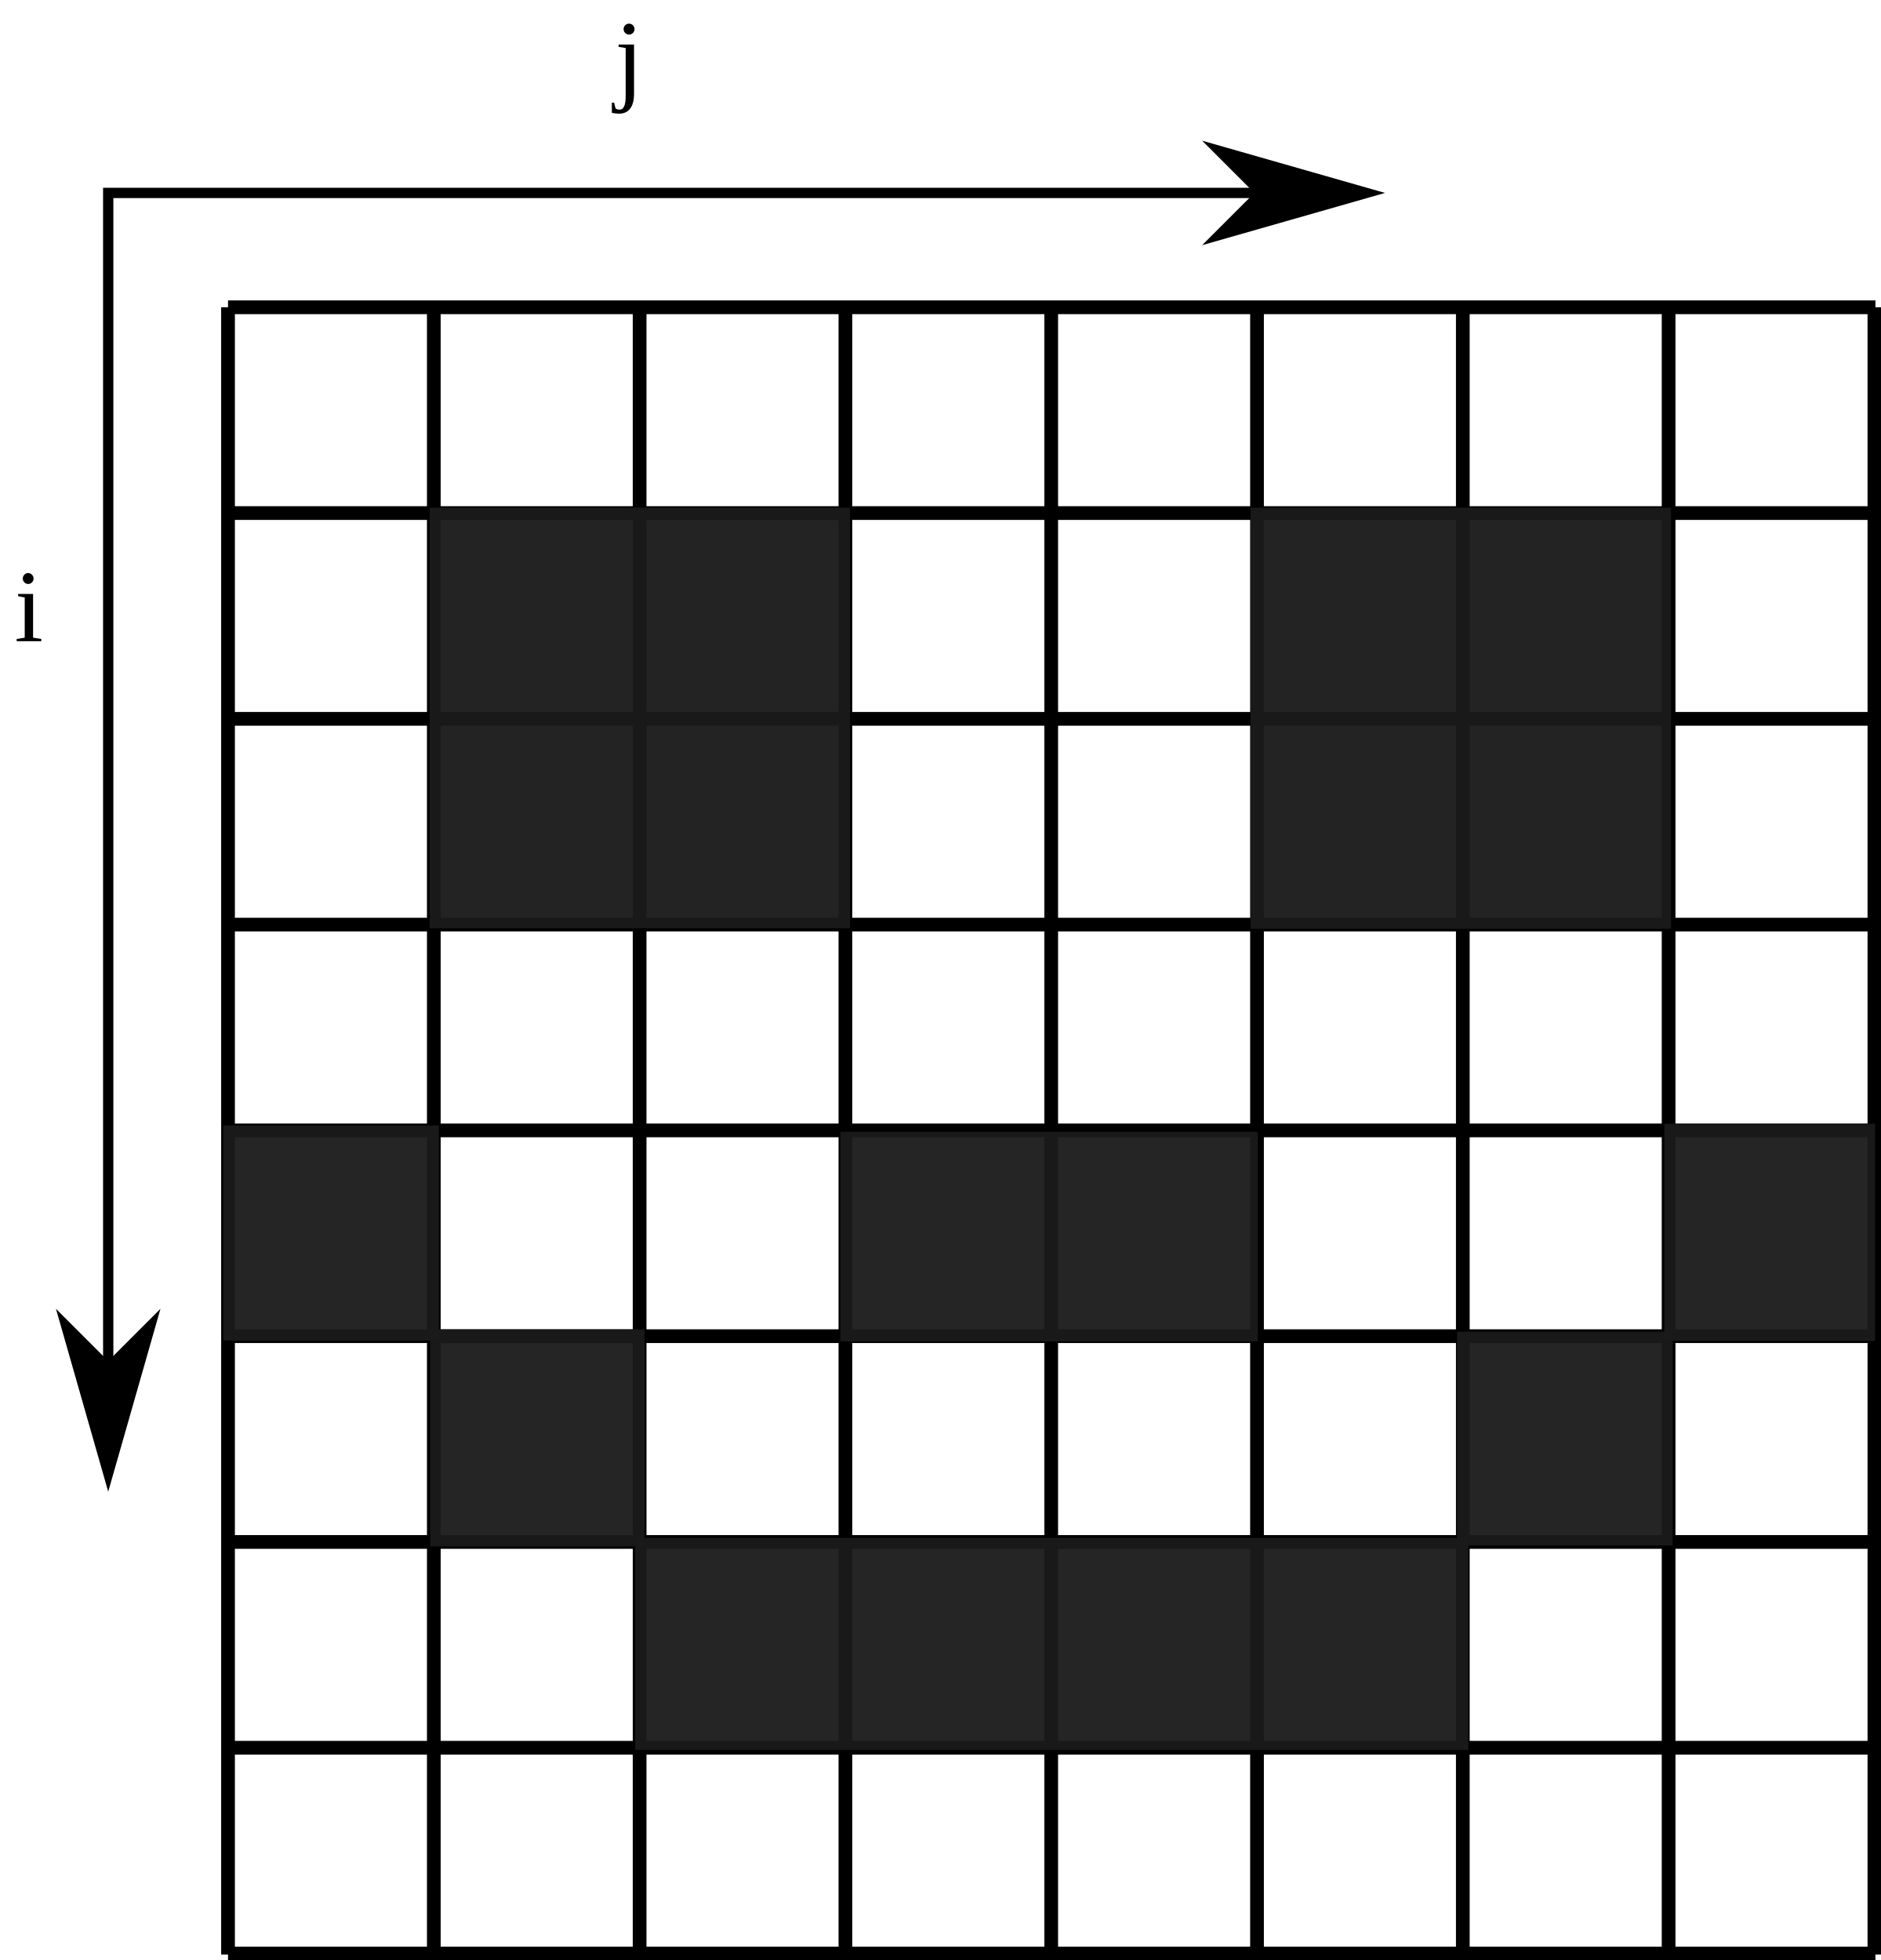
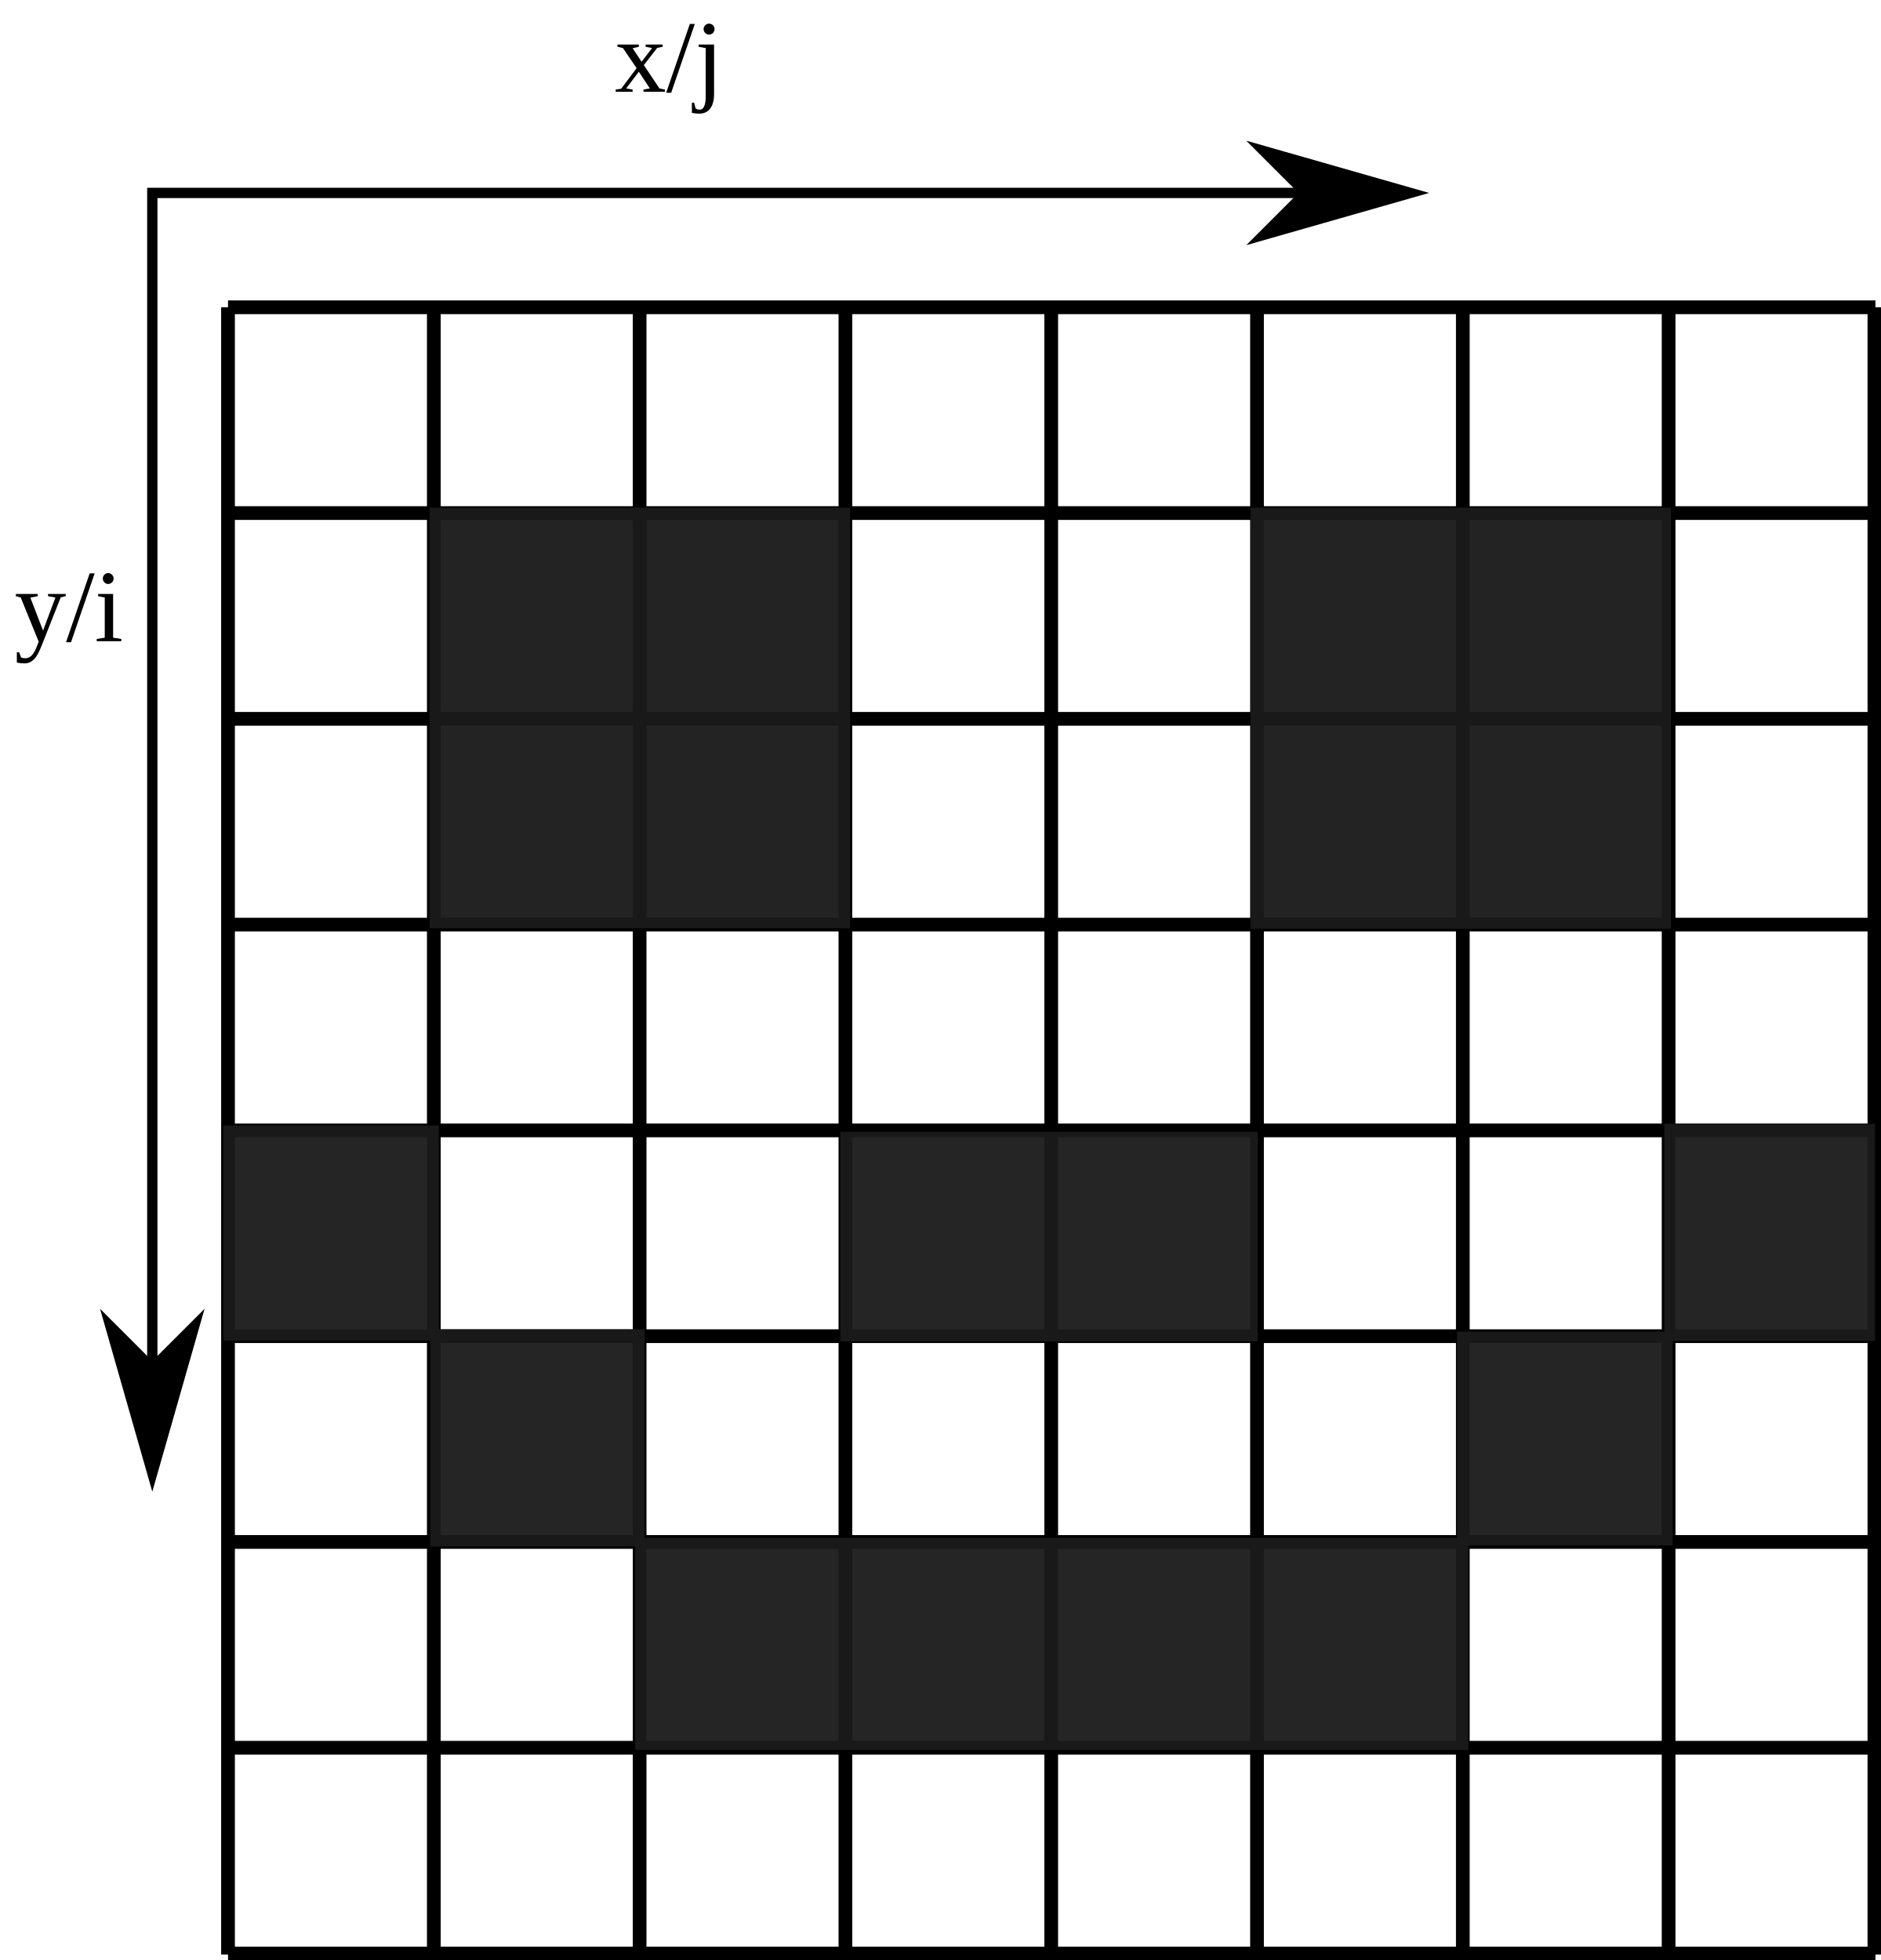
<svg xmlns="http://www.w3.org/2000/svg" width="182.793" height="190.496" id="svg2" version="1.1">
  <defs id="defs4">
    <marker orient="auto" refY="0" refX="0" id="Arrow1Lstart" style="overflow:visible">
      <path id="path4021" d="M 0,0 5,-5 -12.5,0 5,5 0,0 z" style="fill-rule:evenodd;stroke:#000000;stroke-width:1pt;marker-start:none" transform="matrix(0.8,0,0,0.8,10,0)" />
    </marker>
    <marker orient="auto" refY="0" refX="0" id="Arrow1Lend" style="overflow:visible">
      <path id="path4024" d="M 0,0 5,-5 -12.5,0 5,5 0,0 z" style="fill-rule:evenodd;stroke:#000000;stroke-width:1pt;marker-start:none" transform="matrix(-0.8,0,0,-0.8,-10,0)" />
    </marker>
  </defs>
  <g id="layer1" transform="translate(-213.7695,-650.7538)">
    <path d="m 235.929,680.619 0,160.1 m 20,-160.1 0,160.1 m 20,-160.1 0,160.1 m 20,-160.1 0,160.1 m 20,-160.1 0,160.1 m 20,-160.1 0,160.1 m 20,-160.1 0,160.1 m 20,-160.1 0,160.1 m 20,-160.1 0,160.1 m -160,-160.1 160.1,0 m -160.1,20 160.1,0 m -160.1,20 160.1,0 m -160.1,20 160.1,0 m -160.1,20 160.1,0 m -160.1,20 160.1,0 m -160.1,20 160.1,0 m -160.1,20 160.1,0 m -160.1,20 160.1,0" style="fill:#1a1a1a;stroke:#000000;stroke-width:1pt;stroke-linecap:butt;stroke-linejoin:miter;stroke-opacity:1" id="path3757" />
    <path style="opacity:0.95;fill:#1a1a1a;fill-opacity:1;stroke:none" d="m 235.472,770.591 0,-10.453 10.474,0 10.474,0 0,10.453 0,10.453 -10.474,0 -10.474,0 0,-10.453 z" id="path3777" />
    <path style="opacity:0.95;fill:#1a1a1a;fill-opacity:1;stroke:none" d="m 275.496,810.535 0,-10.308 40.481,0 40.482,0 0,10.308 0,10.308 -40.482,0 -40.481,0 0,-10.308 z" id="path3781" />
    <path style="opacity:0.95;fill:#1a1a1a;fill-opacity:1;stroke:none" d="m 295.435,770.946 0,-10.183 20.283,0 20.283,0 0,10.183 0,10.183 -20.283,0 -20.283,0 0,-10.183 z" id="path3793" />
-     <path style="fill:none;stroke:#000000;stroke-width:1px;stroke-linecap:butt;stroke-linejoin:miter;stroke-opacity:1;marker-start:url(#Arrow1Lstart);marker-end:url(#Arrow1Lend)" d="m 224.286,793.791 0,-124.286 122.143,0" id="path3836" />
+     <path style="fill:none;stroke:#000000;stroke-width:1px;stroke-linecap:butt;stroke-linejoin:miter;stroke-opacity:1;marker-start:url(#Arrow1Lstart);marker-end:url(#Arrow1Lend)" d="m 228.571,793.791 0,-124.286 122.143,0" id="path3836" />
    <text xml:space="preserve" style="font-size:10px;font-style:normal;font-variant:normal;font-weight:normal;font-stretch:normal;text-align:start;line-height:125%;letter-spacing:0px;word-spacing:0px;writing-mode:lr-tb;text-anchor:start;fill:#000000;fill-opacity:1;stroke:none;font-family:Times New Roman;-inkscape-font-specification:'Times New Roman,'" x="273.513" y="659.677" id="text4648">
-       <tspan id="tspan4650" x="273.513" y="659.677">j</tspan>
+       <tspan id="tspan4650" x="273.513" y="659.677">x/j</tspan>
    </text>
    <text xml:space="preserve" style="font-size:10px;font-style:normal;font-variant:normal;font-weight:normal;font-stretch:normal;text-align:start;line-height:125%;letter-spacing:0px;word-spacing:0px;writing-mode:lr-tb;text-anchor:start;fill:#000000;fill-opacity:1;stroke:none;font-family:Times New Roman;-inkscape-font-specification:'Times New Roman,'" x="215.188" y="713.076" id="text4652">
-       <tspan id="tspan4654" x="215.188" y="713.076">i</tspan>
+       <tspan id="tspan4654" x="215.188" y="713.076">y/i</tspan>
    </text>
    <path style="opacity:0.958;fill:#1a1a1a;fill-opacity:1;stroke:none" d="m 255.521,720.533 0,-20.443 20.429,0 20.429,0 0,20.443 0,20.443 -20.429,0 -20.429,0 0,-20.443 z" id="path3767-06" />
    <path style="opacity:0.958;fill:#1a1a1a;fill-opacity:1;stroke:none" d="m 335.305,720.558 0,-20.467 20.429,0 20.429,0 0,20.467 0,20.467 -20.429,0 -20.429,0 0,-20.467 z" id="path3767-06-8" />
    <path style="opacity:0.95;fill:#1a1a1a;fill-opacity:1;stroke:none" d="m 255.585,790.505 0,-10.548 10.411,0 10.411,0 0,10.548 0,10.548 -10.411,0 -10.411,0 0,-10.548 z" id="path3777-0" />
    <path style="opacity:0.95;fill:#1a1a1a;fill-opacity:1;stroke:none" d="m 355.37,790.569 0,-10.39 10.476,0 10.476,0 0,10.39 0,10.39 -10.476,0 -10.476,0 0,-10.39 z" id="path3777-3" />
    <path style="opacity:0.95;fill:#1a1a1a;fill-opacity:1;stroke:none" d="m 375.51,770.532 0,-10.557 10.238,0 10.238,0 0,10.557 0,10.557 -10.238,0 -10.238,0 0,-10.557 z" id="path3777-04" />
  </g>
</svg>
